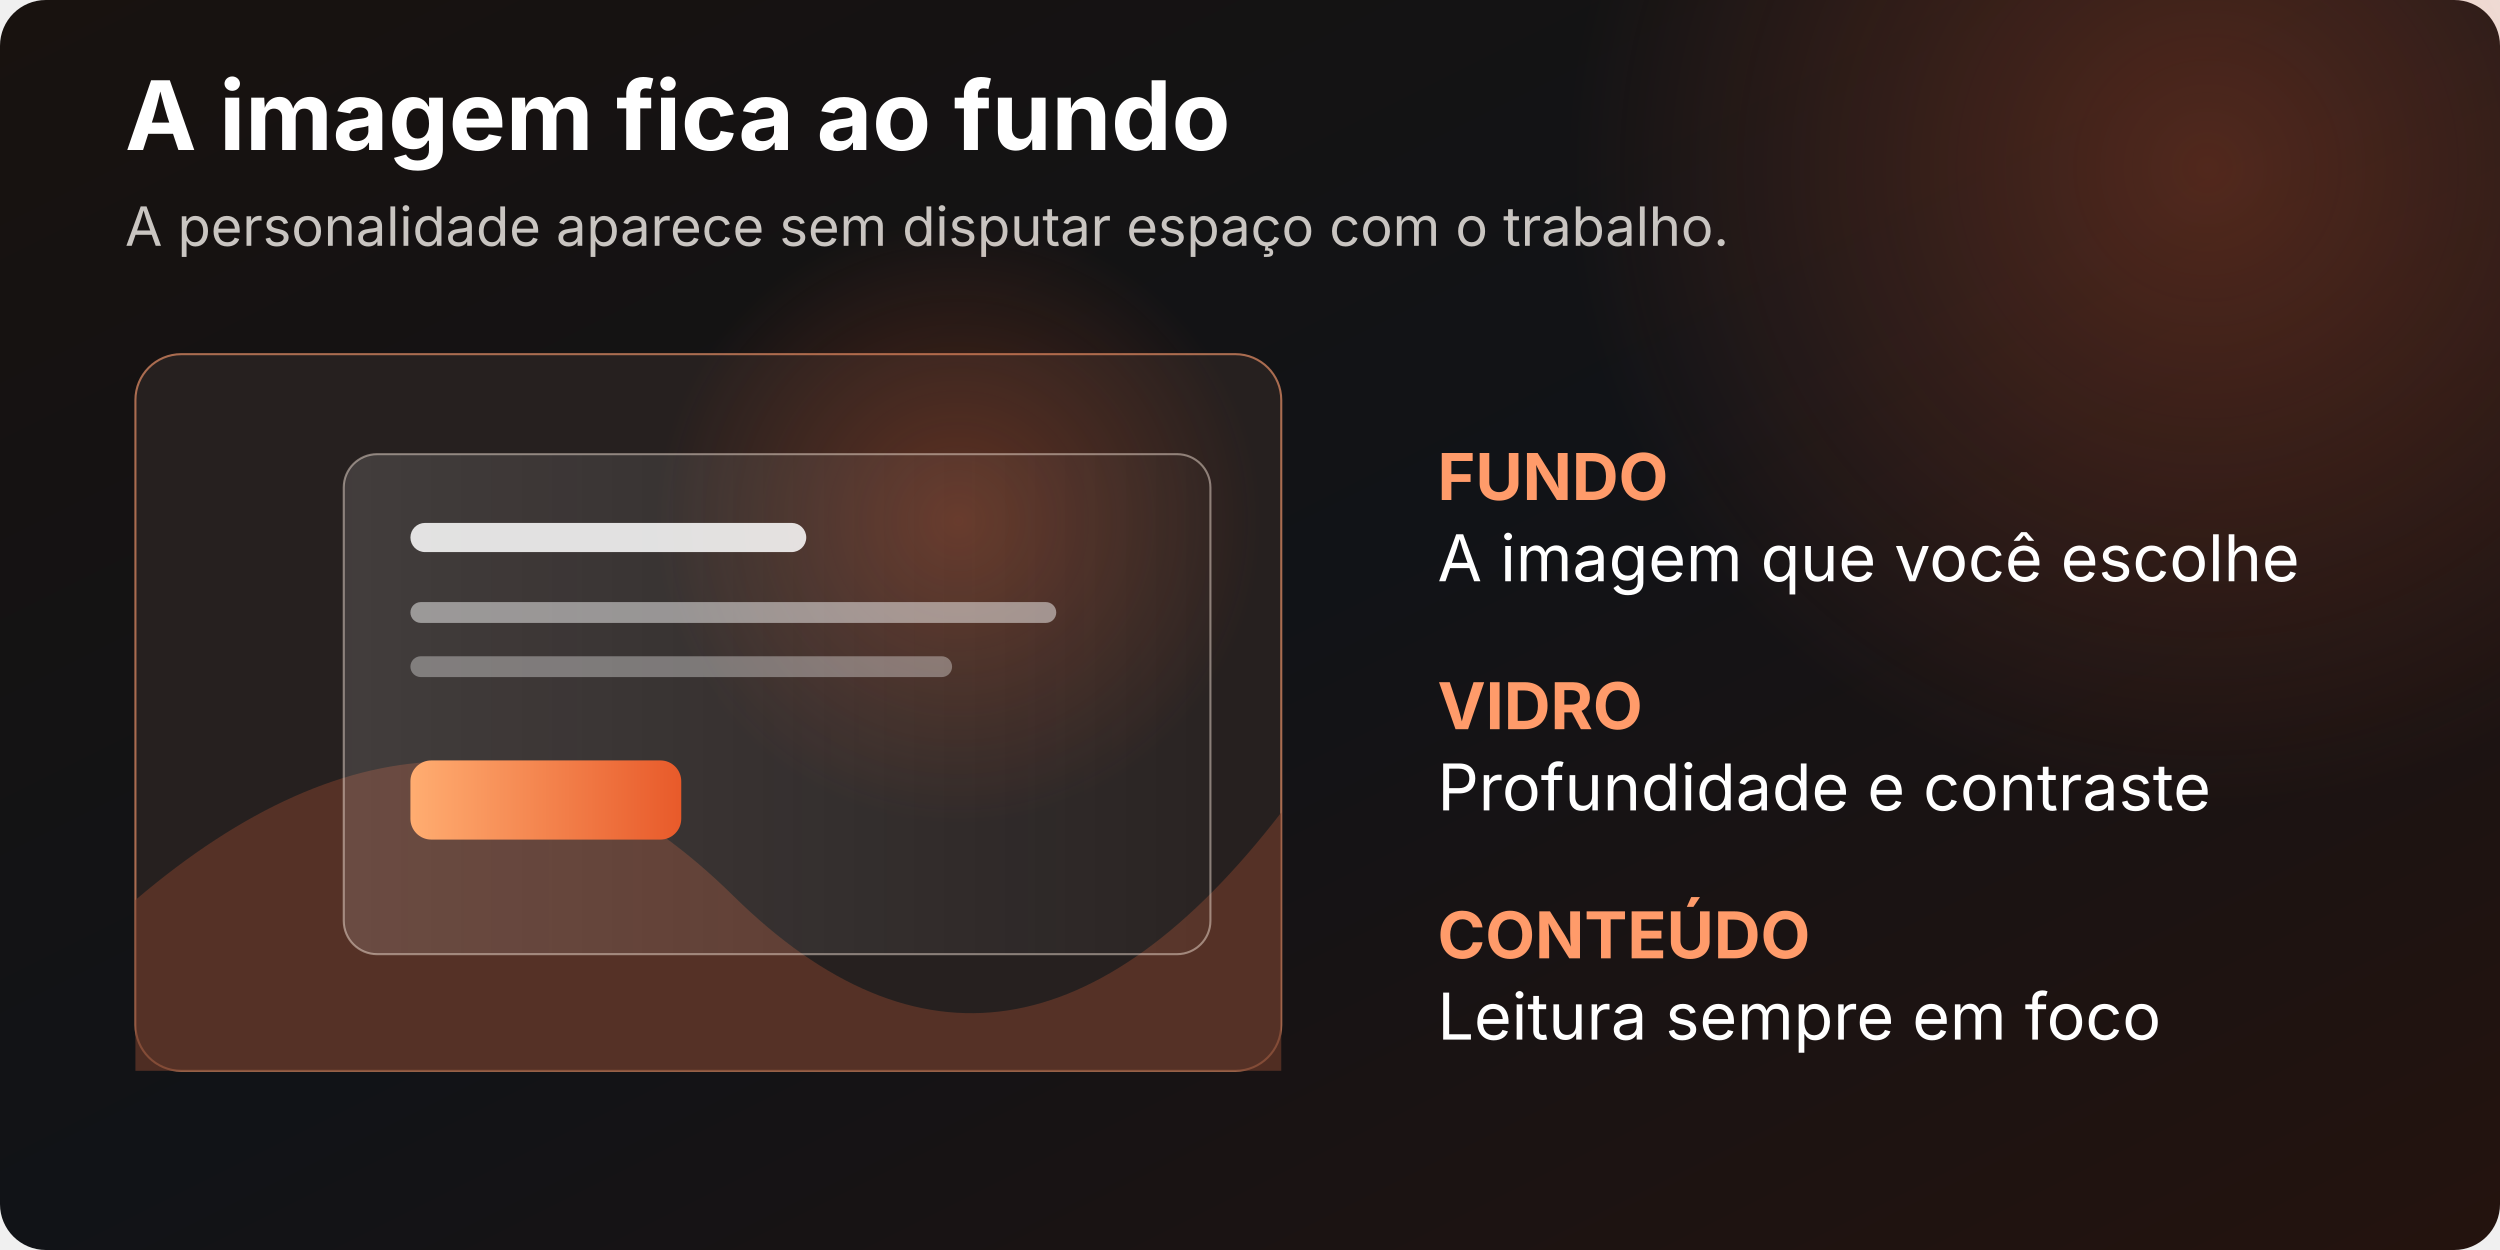
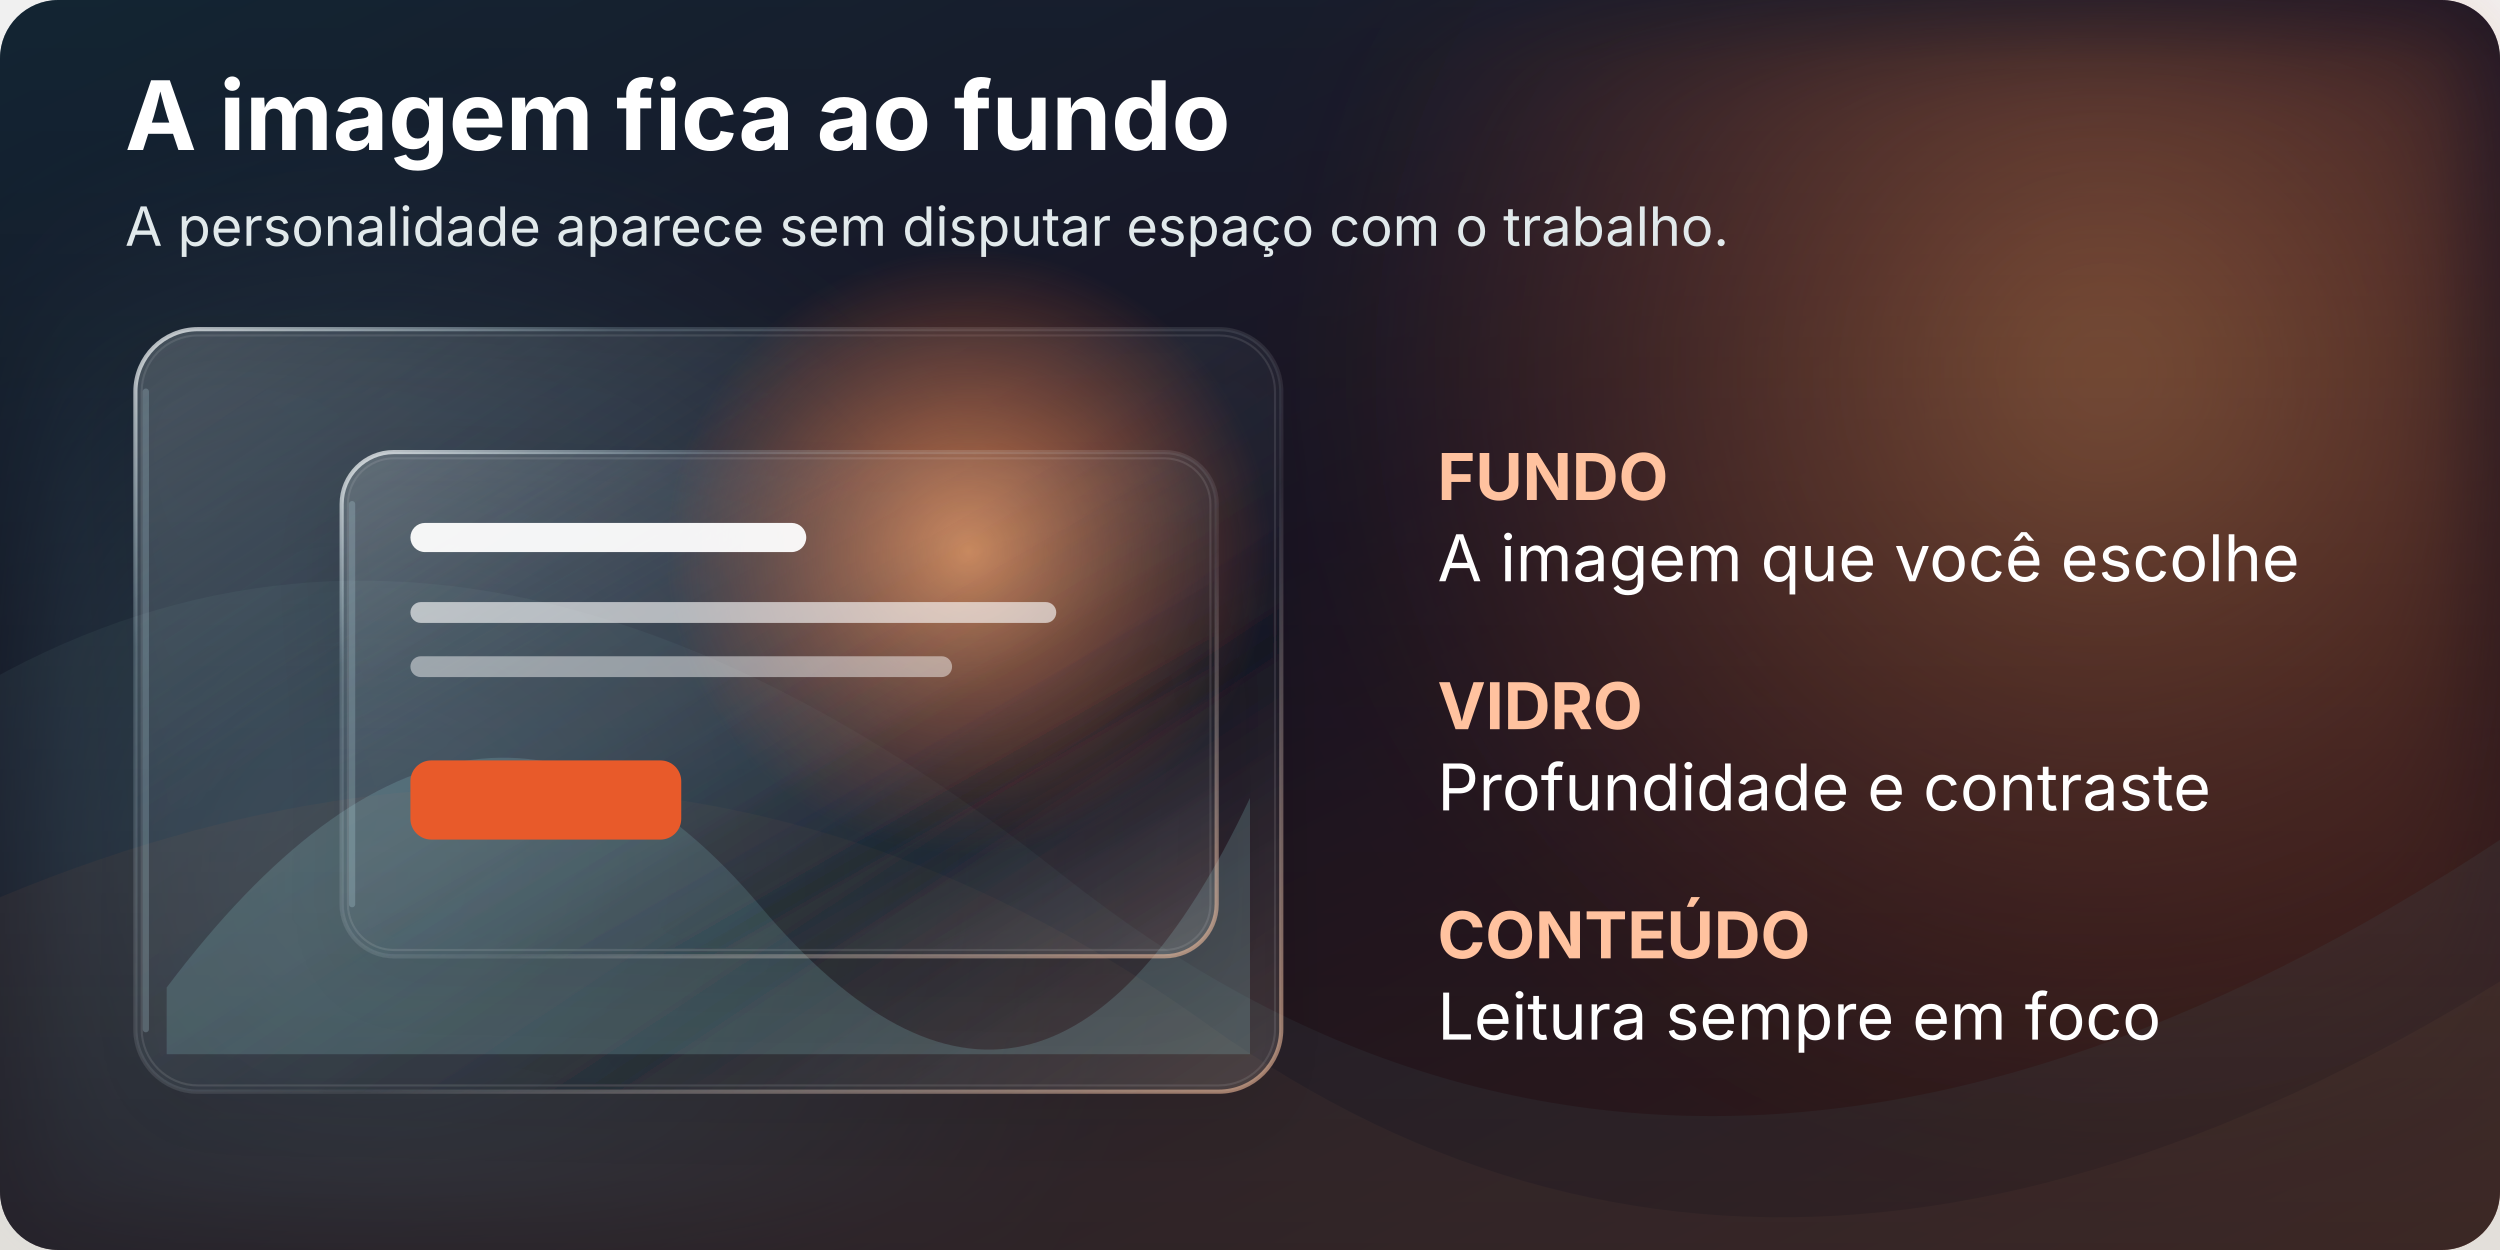
<svg xmlns="http://www.w3.org/2000/svg" viewBox="0 0 1200 600" role="img" aria-labelledby="t">
  <defs>
-     <linearGradient id="bg" x1="0" y1="0" x2="1" y2="1">
-       <stop stop-color="#18120f" />
-       <stop offset=".5" stop-color="#111317" />
-       <stop offset="1" stop-color="#24130e" />
+     <linearGradient id="sky" x1="0" x2="1" y1="0" y2="1">
+       <stop stop-color="#183447" />
+       <stop offset=".48" stop-color="#251a31" />
+       <stop offset="1" stop-color="#7b3423" />
    </linearGradient>
-     <linearGradient id="glass">
-       <stop stop-color="#eeeeee" stop-opacity=".14" />
-       <stop offset="1" stop-color="#eeeeee" stop-opacity=".02" />
+     <linearGradient id="veil" x1="0" x2="1" y1="0" y2="1">
+       <stop stop-color="#f7ffff" stop-opacity=".19" />
+       <stop offset=".32" stop-color="#cfe8f3" stop-opacity=".075" />
+       <stop offset=".7" stop-color="#182c39" stop-opacity=".14" />
+       <stop offset="1" stop-color="#fff3e6" stop-opacity=".12" />
    </linearGradient>
-     <linearGradient id="ember">
-       <stop stop-color="#ffad71" />
-       <stop offset="1" stop-color="#e85a2a" />
+     <linearGradient id="rim" x1="0" y1="0" x2="1" y2="1">
+       <stop stop-color="#ffffff" stop-opacity=".74" />
+       <stop offset=".21" stop-color="#d5f5ff" stop-opacity=".17" />
+       <stop offset=".6" stop-color="#ffffff" stop-opacity=".06" />
+       <stop offset="1" stop-color="#ffc39e" stop-opacity=".57" />
    </linearGradient>
-     <radialGradient id="glow">
-       <stop stop-color="#e85a2a" stop-opacity=".3" />
+     <linearGradient id="shade" x1="0" y1="0" x2="0" y2="1">
+       <stop stop-color="#0b0d13" stop-opacity=".38" />
+       <stop offset="1" stop-color="#090b12" stop-opacity=".62" />
+     </linearGradient>
+     <radialGradient id="warm">
+       <stop stop-color="#ffa060" stop-opacity=".8" />
      <stop offset="1" stop-color="#e85a2a" stop-opacity="0" />
    </radialGradient>
-     <marker id="arrow" markerWidth="9" markerHeight="9" refX="7" refY="4.5" orient="auto">
-       <path d="M0 0 L9 4.5 L0 9 Z" fill="#ff9c70" />
-     </marker>
+     <radialGradient id="cool">
+       <stop stop-color="#9be4ff" stop-opacity=".45" />
+       <stop offset="1" stop-color="#77cbe4" stop-opacity="0" />
+     </radialGradient>
+     <linearGradient id="light" x1="0" y1="0" x2="1" y2="0">
+       <stop stop-color="#fff" stop-opacity=".08" />
+       <stop offset=".5" stop-color="#fff" stop-opacity=".56" />
+       <stop offset="1" stop-color="#fff" stop-opacity=".03" />
+     </linearGradient>
+     <filter id="blur">
+       <feGaussianBlur stdDeviation="32" />
+     </filter>
+     <filter id="shadow" x="-30%" y="-30%" width="160%" height="180%">
+       <feDropShadow dx="0" dy="16" stdDeviation="18" flood-color="#000" flood-opacity=".4" />
+     </filter>
  </defs>
-   <rect width="1200" height="600" rx="22" fill="url(#bg)" />
-   <circle cx="1060" cy="80" r="310" fill="url(#glow)" />
+   <rect width="1200" height="600" rx="28" fill="url(#sky)" />
+   <circle cx="1010" cy="180" r="380" fill="url(#warm)" filter="url(#blur)" />
+   <circle cx="180" cy="420" r="350" fill="url(#cool)" filter="url(#blur)" />
+   <path d="M-100 396 Q170 150 510 420 T1300 330 V600 H-100Z" fill="#8ac1c5" opacity=".16" />
+   <path d="M-100 480 Q270 270 580 492 T1300 402 V600 H-100Z" fill="#f5a277" opacity=".13" />
+   <rect width="1200" height="600" rx="28" fill="url(#shade)" />
  <g font-family="Inter,'Segoe UI',Arial,sans-serif">
    <text x="60" y="72" fill="#fff" font-size="46" font-weight="700">A imagem fica ao fundo</text>
-     <text x="60" y="118" fill="#c9c5c1" font-size="26">A personalidade aparece sem disputar espaço com o trabalho.</text>
-     <rect x="65" y="170" width="550" height="344" rx="22" fill="#26201f" stroke="#aa6c50" />
-     <circle cx="460" cy="250" r="145" fill="url(#glow)" />
-     <path d="M65 432 Q220 300 352 430 T615 390 V514 H65Z" fill="#6e3b2a" opacity=".65" />
-     <rect x="165" y="218" width="416" height="240" rx="16" fill="url(#glass)" stroke="#f3e3d7" stroke-opacity=".48" />
-     <rect x="197" y="251" width="190" height="14" rx="7" fill="#ffffff" fill-opacity=".85" />
-     <rect x="197" y="289" width="310" height="10" rx="5" fill="#ffffff" fill-opacity=".48" />
-     <rect x="197" y="315" width="260" height="10" rx="5" fill="#ffffff" fill-opacity=".34" />
-     <rect x="197" y="365" width="130" height="38" rx="10" fill="url(#ember)" />
-     <text x="690" y="240" fill="#ff9b6a" font-size="31" font-weight="700">FUNDO</text>
-     <text x="690" y="279" fill="#fff" font-size="31">A imagem que você escolhe</text>
-     <text x="690" y="350" fill="#ff9b6a" font-size="31" font-weight="700">VIDRO</text>
-     <text x="690" y="389" fill="#fff" font-size="31">Profundidade e contraste</text>
-     <text x="690" y="460" fill="#ff9b6a" font-size="31" font-weight="700">CONTEÚDO</text>
-     <text x="690" y="499" fill="#fff" font-size="31">Leitura sempre em foco</text>
+     <text x="60" y="118" fill="#e1e9eb" font-size="26" font-weight="400">A personalidade aparece sem disputar espaço com o trabalho.</text>
+     <g filter="url(#shadow)">
+       <rect x="65" y="158" width="550" height="366" rx="30" fill="url(#veil)" stroke="url(#rim)" stroke-width="2" />
+       <rect x="68" y="161" width="544" height="360" rx="27" fill="none" stroke="#fff" stroke-opacity=".10" />
+       <path d="M95 163 H585" fill="none" stroke="url(#light)" stroke-width="3" stroke-linecap="round" />
+       <path d="M70 188 V494" fill="none" stroke="#d5f7ff" stroke-opacity=".2" stroke-width="3" stroke-linecap="round" />
+     </g>
+     <circle cx="465" cy="265" r="145" fill="url(#warm)" />
+     <path d="M80 474 Q230 275 365 435 T600 383 V506 H80Z" fill="#8ac2c8" opacity=".22" />
+     <g filter="url(#shadow)">
+       <rect x="164" y="217" width="420" height="242" rx="25" fill="url(#veil)" stroke="url(#rim)" stroke-width="2" />
+       <rect x="167" y="220" width="414" height="236" rx="22" fill="none" stroke="#fff" stroke-opacity=".10" />
+       <path d="M189 222 H559" fill="none" stroke="url(#light)" stroke-width="3" stroke-linecap="round" />
+       <path d="M169 242 V434" fill="none" stroke="#d5f7ff" stroke-opacity=".2" stroke-width="3" stroke-linecap="round" />
+     </g>
+     <rect x="197" y="251" width="190" height="14" rx="7" fill="#fff" fill-opacity=".94" />
+     <rect x="197" y="289" width="310" height="10" rx="5" fill="#fff" fill-opacity=".62" />
+     <rect x="197" y="315" width="260" height="10" rx="5" fill="#fff" fill-opacity=".46" />
+     <rect x="197" y="365" width="130" height="38" rx="10" fill="#e85a2a" />
+     <text x="690" y="240" fill="#ffc29f" font-size="31" font-weight="700">FUNDO</text>
+     <text x="690" y="279" fill="#fff" font-size="31" font-weight="400">A imagem que você escolhe</text>
+     <text x="690" y="350" fill="#ffc29f" font-size="31" font-weight="700">VIDRO</text>
+     <text x="690" y="389" fill="#fff" font-size="31" font-weight="400">Profundidade e contraste</text>
+     <text x="690" y="460" fill="#ffc29f" font-size="31" font-weight="700">CONTEÚDO</text>
+     <text x="690" y="499" fill="#fff" font-size="31" font-weight="400">Leitura sempre em foco</text>
  </g>
</svg>
